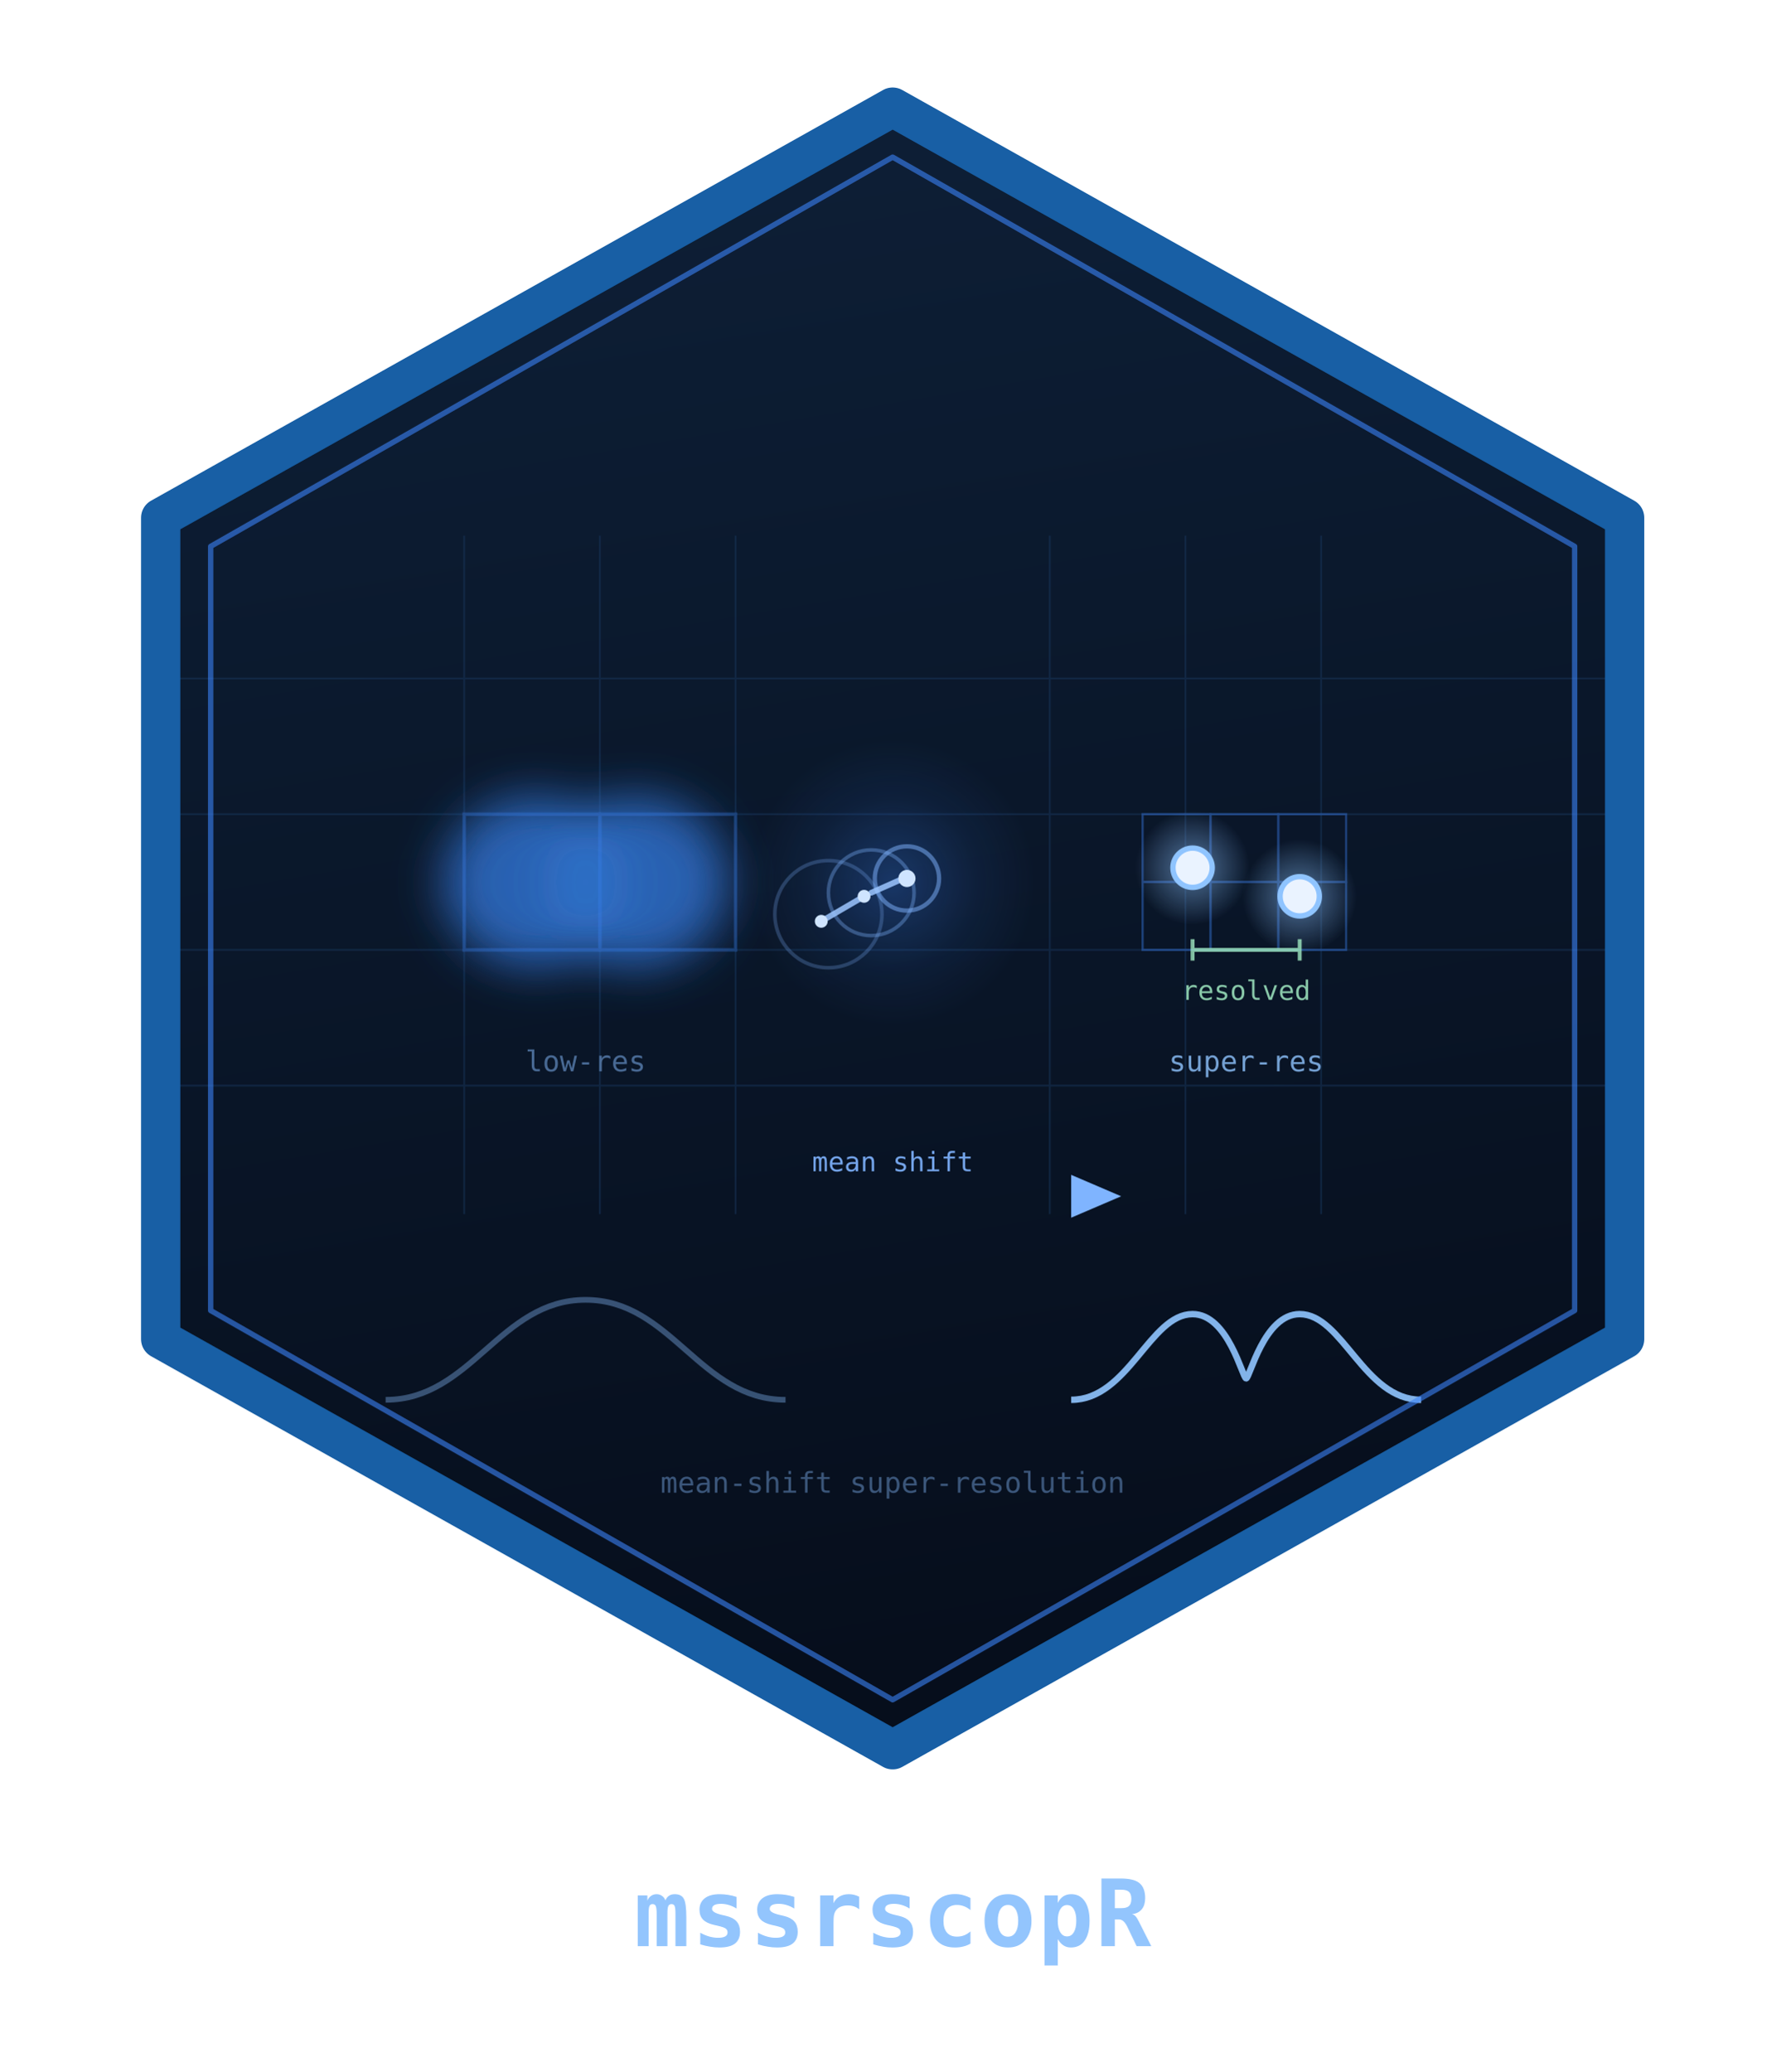
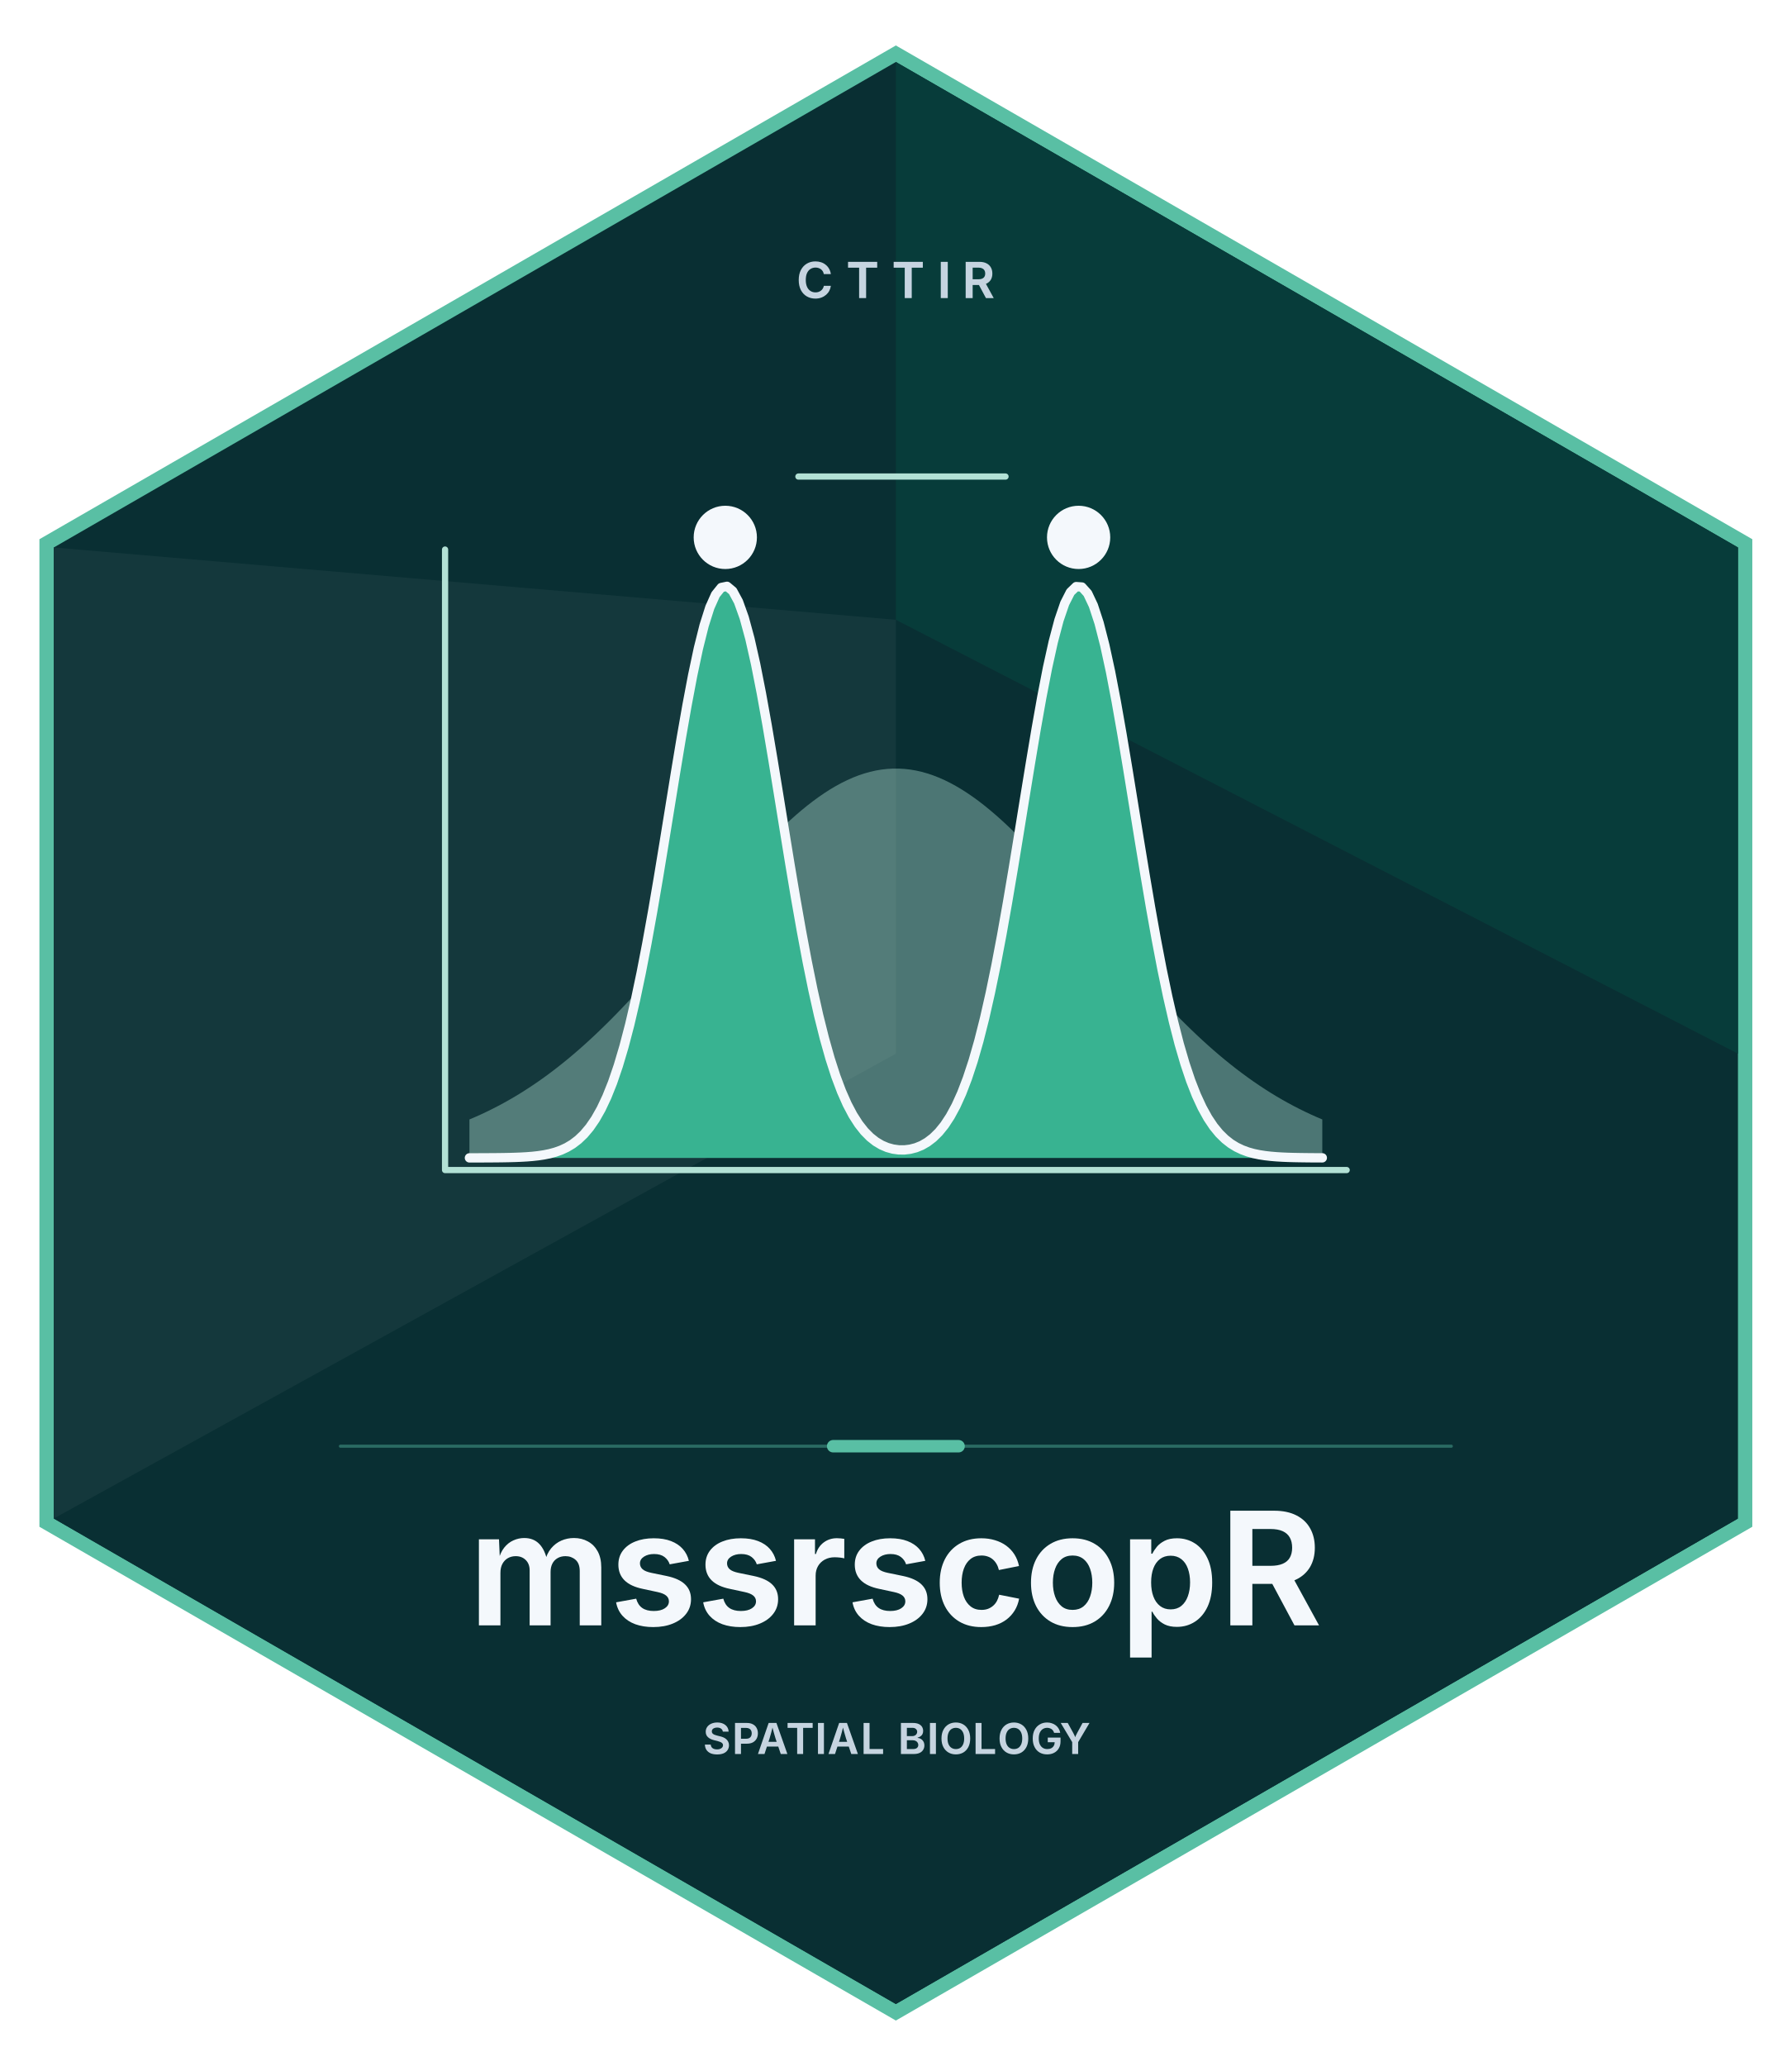
- <svg xmlns="http://www.w3.org/2000/svg" width="500" height="580" viewBox="0 0 500 580">
+ <svg xmlns="http://www.w3.org/2000/svg" xmlns:xlink="http://www.w3.org/1999/xlink" width="432" height="498" viewBox="0 0 432 498">
  <defs>
-     <linearGradient id="bgmss" x1="0" y1="0" x2="0.15" y2="1">
-       <stop offset="0%" stop-color="#0e2038" />
-       <stop offset="100%" stop-color="#060e1c" />
-     </linearGradient>
-     <filter id="blurLR" x="-60%" y="-60%" width="220%" height="220%">
-       <feGaussianBlur stdDeviation="6.5" />
-     </filter>
-     <filter id="blurSoft" x="-60%" y="-60%" width="220%" height="220%">
-       <feGaussianBlur stdDeviation="2.4" />
-     </filter>
-     <radialGradient id="hrGlow" cx="50%" cy="50%" r="50%">
-       <stop offset="0%" stop-color="#8FC4FF" stop-opacity="0.55" />
-       <stop offset="100%" stop-color="#8FC4FF" stop-opacity="0" />
-     </radialGradient>
-     <radialGradient id="kernel" cx="50%" cy="50%" r="50%">
-       <stop offset="0%" stop-color="#3B82F6" stop-opacity="0.30" />
-       <stop offset="60%" stop-color="#3B82F6" stop-opacity="0.08" />
-       <stop offset="100%" stop-color="#3B82F6" stop-opacity="0" />
-     </radialGradient>
-     <linearGradient id="sweep" x1="0" y1="0" x2="1" y2="0">
-       <stop offset="0%" stop-color="#2E6FC9" stop-opacity="0.2" />
-       <stop offset="100%" stop-color="#7FB4FF" stop-opacity="0.95" />
-     </linearGradient>
-     <clipPath id="hexmss">
-       <polygon points="250,30 455,145 455,375 250,490 45,375 45,145" />
-     </clipPath>
+     <g>
+       <g id="glyph-0-0">
+         <path d="M 4.594 0.125 C 3.832 0.125 3.145 -0.051 2.531 -0.406 C 1.926 -0.758 1.445 -1.27 1.094 -1.938 C 0.75 -2.613 0.578 -3.422 0.578 -4.359 C 0.578 -5.305 0.754 -6.113 1.109 -6.781 C 1.461 -7.445 1.941 -7.957 2.547 -8.312 C 3.148 -8.664 3.832 -8.844 4.594 -8.844 C 5.082 -8.844 5.535 -8.773 5.953 -8.641 C 6.379 -8.504 6.754 -8.301 7.078 -8.031 C 7.41 -7.77 7.68 -7.453 7.891 -7.078 C 8.109 -6.703 8.254 -6.27 8.328 -5.781 L 6.625 -5.781 C 6.582 -6.031 6.504 -6.25 6.391 -6.438 C 6.273 -6.633 6.129 -6.801 5.953 -6.938 C 5.773 -7.07 5.57 -7.176 5.344 -7.25 C 5.125 -7.32 4.891 -7.359 4.641 -7.359 C 4.172 -7.359 3.754 -7.238 3.391 -7 C 3.035 -6.77 2.758 -6.43 2.562 -5.984 C 2.375 -5.547 2.281 -5.004 2.281 -4.359 C 2.281 -3.711 2.379 -3.164 2.578 -2.719 C 2.773 -2.281 3.051 -1.945 3.406 -1.719 C 3.758 -1.488 4.164 -1.375 4.625 -1.375 C 4.883 -1.375 5.125 -1.41 5.344 -1.484 C 5.562 -1.555 5.758 -1.66 5.938 -1.797 C 6.113 -1.93 6.258 -2.094 6.375 -2.281 C 6.5 -2.477 6.586 -2.703 6.641 -2.953 L 8.328 -2.953 C 8.273 -2.535 8.148 -2.141 7.953 -1.766 C 7.766 -1.398 7.508 -1.078 7.188 -0.797 C 6.863 -0.516 6.484 -0.289 6.047 -0.125 C 5.617 0.039 5.133 0.125 4.594 0.125 Z M 4.594 0.125 " />
+       </g>
+       <g id="glyph-0-1">
+ </g>
+       <g id="glyph-0-2">
+         <path d="M 0.469 -7.328 L 0.469 -8.734 L 7.5 -8.734 L 7.5 -7.328 L 4.828 -7.328 L 4.828 0 L 3.141 0 L 3.141 -7.328 Z M 0.469 -7.328 " />
+       </g>
+       <g id="glyph-0-3">
+         <path d="M 2.516 -8.734 L 2.516 0 L 0.828 0 L 0.828 -8.734 Z M 2.516 -8.734 " />
+       </g>
+       <g id="glyph-0-4">
+         <path d="M 0.828 0 L 0.828 -8.734 L 4.172 -8.734 C 4.836 -8.734 5.398 -8.613 5.859 -8.375 C 6.316 -8.145 6.664 -7.816 6.906 -7.391 C 7.145 -6.973 7.266 -6.477 7.266 -5.906 C 7.266 -5.344 7.145 -4.852 6.906 -4.438 C 6.664 -4.031 6.312 -3.711 5.844 -3.484 C 5.375 -3.266 4.805 -3.156 4.141 -3.156 L 1.812 -3.156 L 1.812 -4.531 L 3.891 -4.531 C 4.266 -4.531 4.57 -4.582 4.812 -4.688 C 5.062 -4.801 5.242 -4.957 5.359 -5.156 C 5.484 -5.363 5.547 -5.613 5.547 -5.906 C 5.547 -6.219 5.484 -6.477 5.359 -6.688 C 5.242 -6.895 5.062 -7.055 4.812 -7.172 C 4.57 -7.285 4.266 -7.344 3.891 -7.344 L 2.516 -7.344 L 2.516 0 Z M 5.719 0 L 3.594 -3.969 L 5.422 -3.969 L 7.594 0 Z M 5.719 0 " />
+       </g>
+       <g id="glyph-1-0">
+         <path d="M 2.469 0 L 2.469 -20.75 L 7.312 -20.75 L 7.531 -15.672 L 7.156 -15.672 C 7.469 -16.922 7.938 -17.941 8.562 -18.734 C 9.188 -19.523 9.922 -20.109 10.766 -20.484 C 11.609 -20.867 12.484 -21.062 13.391 -21.062 C 14.891 -21.062 16.098 -20.586 17.016 -19.641 C 17.941 -18.703 18.602 -17.281 19 -15.375 L 18.391 -15.375 C 18.68 -16.664 19.176 -17.727 19.875 -18.562 C 20.582 -19.406 21.406 -20.031 22.344 -20.438 C 23.289 -20.852 24.305 -21.062 25.391 -21.062 C 26.629 -21.062 27.75 -20.785 28.75 -20.234 C 29.75 -19.691 30.535 -18.895 31.109 -17.844 C 31.68 -16.789 31.969 -15.504 31.969 -13.984 L 31.969 0 L 26.781 0 L 26.781 -13.078 C 26.781 -14.316 26.441 -15.227 25.766 -15.812 C 25.098 -16.395 24.289 -16.688 23.344 -16.688 C 22.602 -16.688 21.961 -16.523 21.422 -16.203 C 20.879 -15.891 20.461 -15.445 20.172 -14.875 C 19.891 -14.312 19.75 -13.648 19.75 -12.891 L 19.75 0 L 14.703 0 L 14.703 -13.266 C 14.703 -14.305 14.391 -15.133 13.766 -15.75 C 13.141 -16.375 12.332 -16.688 11.344 -16.688 C 10.656 -16.688 10.031 -16.531 9.469 -16.219 C 8.914 -15.906 8.473 -15.445 8.141 -14.844 C 7.816 -14.25 7.656 -13.516 7.656 -12.641 L 7.656 0 Z M 2.469 0 " />
+       </g>
+       <g id="glyph-1-1">
+         <path d="M 10.5 0.406 C 8.883 0.406 7.441 0.176 6.172 -0.281 C 4.91 -0.75 3.879 -1.43 3.078 -2.328 C 2.285 -3.223 1.773 -4.301 1.547 -5.562 L 6.391 -6.438 C 6.66 -5.438 7.145 -4.691 7.844 -4.203 C 8.551 -3.711 9.477 -3.469 10.625 -3.469 C 11.758 -3.469 12.648 -3.688 13.297 -4.125 C 13.953 -4.562 14.281 -5.117 14.281 -5.797 C 14.281 -6.359 14.055 -6.82 13.609 -7.188 C 13.172 -7.551 12.488 -7.832 11.562 -8.031 L 8 -8.797 C 6.02 -9.203 4.539 -9.895 3.562 -10.875 C 2.582 -11.852 2.094 -13.109 2.094 -14.641 C 2.094 -15.941 2.453 -17.066 3.172 -18.016 C 3.891 -18.973 4.891 -19.707 6.172 -20.219 C 7.453 -20.738 8.938 -21 10.625 -21 C 12.238 -21 13.625 -20.773 14.781 -20.328 C 15.945 -19.879 16.891 -19.25 17.609 -18.438 C 18.336 -17.625 18.832 -16.664 19.094 -15.562 L 14.469 -14.719 C 14.25 -15.414 13.832 -16.004 13.219 -16.484 C 12.602 -16.961 11.766 -17.203 10.703 -17.203 C 9.742 -17.203 8.938 -16.992 8.281 -16.578 C 7.625 -16.16 7.297 -15.617 7.297 -14.953 C 7.297 -14.391 7.508 -13.914 7.938 -13.531 C 8.363 -13.156 9.082 -12.863 10.094 -12.656 L 13.734 -11.906 C 15.723 -11.488 17.195 -10.816 18.156 -9.891 C 19.125 -8.973 19.609 -7.781 19.609 -6.312 C 19.609 -4.977 19.219 -3.805 18.438 -2.797 C 17.664 -1.785 16.594 -1 15.219 -0.438 C 13.852 0.125 12.281 0.406 10.5 0.406 Z M 10.5 0.406 " />
+       </g>
+       <g id="glyph-1-2">
+         <path d="M 2.469 0 L 2.469 -20.75 L 7.5 -20.75 L 7.5 -17.203 L 7.719 -17.203 C 8.102 -18.441 8.75 -19.383 9.656 -20.031 C 10.562 -20.688 11.602 -21.016 12.781 -21.016 C 13.07 -21.016 13.379 -21 13.703 -20.969 C 14.023 -20.945 14.312 -20.91 14.562 -20.859 L 14.562 -16.156 C 14.344 -16.227 14.004 -16.289 13.547 -16.344 C 13.086 -16.395 12.648 -16.422 12.234 -16.422 C 11.348 -16.422 10.555 -16.234 9.859 -15.859 C 9.172 -15.492 8.629 -14.973 8.234 -14.297 C 7.848 -13.629 7.656 -12.863 7.656 -12 L 7.656 0 Z M 2.469 0 " />
+       </g>
+       <g id="glyph-1-3">
+         <path d="M 11.594 0.406 C 9.551 0.406 7.781 -0.035 6.281 -0.922 C 4.781 -1.816 3.617 -3.066 2.797 -4.672 C 1.984 -6.285 1.578 -8.156 1.578 -10.281 C 1.578 -12.414 1.984 -14.289 2.797 -15.906 C 3.617 -17.52 4.781 -18.77 6.281 -19.656 C 7.781 -20.551 9.551 -21 11.594 -21 C 12.789 -21 13.895 -20.844 14.906 -20.531 C 15.926 -20.227 16.832 -19.785 17.625 -19.203 C 18.414 -18.617 19.07 -17.914 19.594 -17.094 C 20.113 -16.27 20.477 -15.344 20.688 -14.312 L 15.844 -13.344 C 15.719 -13.883 15.531 -14.367 15.281 -14.797 C 15.039 -15.223 14.742 -15.586 14.391 -15.891 C 14.035 -16.203 13.629 -16.438 13.172 -16.594 C 12.711 -16.758 12.207 -16.844 11.656 -16.844 C 10.594 -16.844 9.707 -16.562 9 -16 C 8.289 -15.438 7.754 -14.66 7.391 -13.672 C 7.035 -12.691 6.859 -11.566 6.859 -10.297 C 6.859 -9.035 7.035 -7.91 7.391 -6.922 C 7.754 -5.941 8.289 -5.164 9 -4.594 C 9.707 -4.02 10.594 -3.734 11.656 -3.734 C 12.219 -3.734 12.727 -3.816 13.188 -3.984 C 13.656 -4.16 14.07 -4.406 14.438 -4.719 C 14.812 -5.039 15.117 -5.426 15.359 -5.875 C 15.598 -6.32 15.781 -6.828 15.906 -7.391 L 20.719 -6.438 C 20.52 -5.375 20.16 -4.422 19.641 -3.578 C 19.117 -2.734 18.461 -2.008 17.672 -1.406 C 16.879 -0.812 15.969 -0.359 14.938 -0.047 C 13.906 0.254 12.789 0.406 11.594 0.406 Z M 11.594 0.406 " />
+       </g>
+       <g id="glyph-1-4">
+         <path d="M 11.609 0.406 C 9.555 0.406 7.781 -0.035 6.281 -0.922 C 4.781 -1.816 3.617 -3.066 2.797 -4.672 C 1.984 -6.285 1.578 -8.156 1.578 -10.281 C 1.578 -12.414 1.984 -14.289 2.797 -15.906 C 3.617 -17.52 4.781 -18.77 6.281 -19.656 C 7.781 -20.551 9.555 -21 11.609 -21 C 13.672 -21 15.445 -20.551 16.938 -19.656 C 18.438 -18.77 19.594 -17.52 20.406 -15.906 C 21.227 -14.289 21.641 -12.414 21.641 -10.281 C 21.641 -8.156 21.227 -6.285 20.406 -4.672 C 19.594 -3.066 18.438 -1.816 16.938 -0.922 C 15.445 -0.035 13.672 0.406 11.609 0.406 Z M 11.609 -3.734 C 12.66 -3.734 13.539 -4.02 14.25 -4.594 C 14.957 -5.176 15.484 -5.961 15.828 -6.953 C 16.18 -7.941 16.359 -9.055 16.359 -10.297 C 16.359 -11.535 16.18 -12.648 15.828 -13.641 C 15.484 -14.629 14.957 -15.41 14.25 -15.984 C 13.539 -16.555 12.66 -16.844 11.609 -16.844 C 10.547 -16.844 9.664 -16.555 8.969 -15.984 C 8.27 -15.41 7.742 -14.629 7.391 -13.641 C 7.035 -12.66 6.859 -11.547 6.859 -10.297 C 6.859 -9.055 7.035 -7.941 7.391 -6.953 C 7.742 -5.961 8.27 -5.176 8.969 -4.594 C 9.664 -4.02 10.547 -3.734 11.609 -3.734 Z M 11.609 -3.734 " />
+       </g>
+       <g id="glyph-1-5">
+         <path d="M 2.469 7.75 L 2.469 -20.75 L 7.578 -20.75 L 7.578 -17.281 L 7.844 -17.281 C 8.094 -17.812 8.453 -18.363 8.922 -18.938 C 9.391 -19.508 10.016 -19.992 10.797 -20.391 C 11.578 -20.797 12.57 -21 13.781 -21 C 15.352 -21 16.773 -20.598 18.047 -19.797 C 19.328 -18.992 20.348 -17.801 21.109 -16.219 C 21.879 -14.633 22.266 -12.672 22.266 -10.328 C 22.266 -8.047 21.895 -6.109 21.156 -4.516 C 20.414 -2.93 19.398 -1.723 18.109 -0.891 C 16.828 -0.055 15.375 0.359 13.75 0.359 C 12.602 0.359 11.633 0.164 10.844 -0.219 C 10.062 -0.613 9.43 -1.094 8.953 -1.656 C 8.473 -2.219 8.102 -2.766 7.844 -3.297 L 7.656 -3.297 L 7.656 7.75 Z M 12.25 -3.859 C 13.27 -3.859 14.125 -4.133 14.812 -4.688 C 15.508 -5.25 16.035 -6.02 16.391 -7 C 16.754 -7.988 16.938 -9.109 16.938 -10.359 C 16.938 -11.609 16.758 -12.719 16.406 -13.688 C 16.062 -14.656 15.535 -15.414 14.828 -15.969 C 14.129 -16.52 13.27 -16.797 12.25 -16.797 C 11.25 -16.797 10.395 -16.531 9.688 -16 C 8.988 -15.469 8.457 -14.723 8.094 -13.766 C 7.727 -12.805 7.547 -11.672 7.547 -10.359 C 7.547 -9.055 7.727 -7.922 8.094 -6.953 C 8.457 -5.984 8.992 -5.223 9.703 -4.672 C 10.41 -4.129 11.258 -3.859 12.25 -3.859 Z M 12.25 -3.859 " />
+       </g>
+       <g id="glyph-1-6">
+         <path d="M 2.641 0 L 2.641 -27.641 L 13.219 -27.641 C 15.312 -27.641 17.086 -27.27 18.547 -26.531 C 20.016 -25.789 21.125 -24.75 21.875 -23.406 C 22.633 -22.07 23.016 -20.508 23.016 -18.719 C 23.016 -16.926 22.629 -15.375 21.859 -14.062 C 21.086 -12.758 19.969 -11.754 18.5 -11.047 C 17.031 -10.348 15.227 -10 13.094 -10 L 5.75 -10 L 5.75 -14.359 L 12.328 -14.359 C 13.523 -14.359 14.508 -14.523 15.281 -14.859 C 16.051 -15.191 16.617 -15.68 16.984 -16.328 C 17.359 -16.984 17.547 -17.781 17.547 -18.719 C 17.547 -19.688 17.359 -20.504 16.984 -21.172 C 16.617 -21.836 16.051 -22.348 15.281 -22.703 C 14.508 -23.055 13.516 -23.234 12.297 -23.234 L 7.953 -23.234 L 7.953 0 Z M 18.109 0 L 11.391 -12.562 L 17.156 -12.562 L 24.031 0 Z M 18.109 0 " />
+       </g>
+       <g id="glyph-2-0">
+         <path d="M 3.406 0.109 C 2.812 0.109 2.297 0.02 1.859 -0.156 C 1.43 -0.344 1.094 -0.613 0.844 -0.969 C 0.602 -1.32 0.473 -1.754 0.453 -2.266 L 1.859 -2.266 C 1.879 -2.004 1.957 -1.785 2.094 -1.609 C 2.227 -1.441 2.406 -1.316 2.625 -1.234 C 2.852 -1.148 3.109 -1.109 3.391 -1.109 C 3.672 -1.109 3.914 -1.148 4.125 -1.234 C 4.344 -1.316 4.516 -1.438 4.641 -1.594 C 4.766 -1.75 4.828 -1.926 4.828 -2.125 C 4.828 -2.312 4.77 -2.461 4.656 -2.578 C 4.551 -2.703 4.398 -2.805 4.203 -2.891 C 4.004 -2.973 3.77 -3.051 3.5 -3.125 L 2.672 -3.328 C 2.035 -3.484 1.539 -3.727 1.188 -4.062 C 0.832 -4.395 0.656 -4.828 0.656 -5.359 C 0.656 -5.805 0.773 -6.195 1.016 -6.531 C 1.254 -6.863 1.582 -7.125 2 -7.312 C 2.426 -7.5 2.906 -7.594 3.438 -7.594 C 3.977 -7.594 4.453 -7.5 4.859 -7.312 C 5.266 -7.125 5.582 -6.863 5.812 -6.531 C 6.039 -6.195 6.16 -5.816 6.172 -5.391 L 4.781 -5.391 C 4.738 -5.703 4.598 -5.941 4.359 -6.109 C 4.117 -6.285 3.801 -6.375 3.406 -6.375 C 3.145 -6.375 2.914 -6.332 2.719 -6.25 C 2.52 -6.176 2.367 -6.066 2.266 -5.922 C 2.172 -5.785 2.125 -5.629 2.125 -5.453 C 2.125 -5.254 2.18 -5.086 2.297 -4.953 C 2.422 -4.828 2.578 -4.723 2.766 -4.641 C 2.953 -4.566 3.148 -4.504 3.359 -4.453 L 4.047 -4.281 C 4.336 -4.219 4.617 -4.129 4.891 -4.016 C 5.16 -3.898 5.395 -3.754 5.594 -3.578 C 5.801 -3.398 5.961 -3.191 6.078 -2.953 C 6.203 -2.711 6.266 -2.43 6.266 -2.109 C 6.266 -1.672 6.148 -1.281 5.922 -0.938 C 5.703 -0.602 5.379 -0.344 4.953 -0.156 C 4.523 0.02 4.008 0.109 3.406 0.109 Z M 3.406 0.109 " />
+       </g>
+       <g id="glyph-2-1">
+         <path d="M 0.719 0 L 0.719 -7.484 L 3.578 -7.484 C 4.148 -7.484 4.633 -7.375 5.031 -7.156 C 5.426 -6.945 5.723 -6.656 5.922 -6.281 C 6.129 -5.906 6.234 -5.473 6.234 -4.984 C 6.234 -4.504 6.129 -4.07 5.922 -3.688 C 5.711 -3.312 5.41 -3.016 5.016 -2.797 C 4.617 -2.586 4.129 -2.484 3.547 -2.484 L 1.688 -2.484 L 1.688 -3.672 L 3.344 -3.672 C 3.664 -3.672 3.93 -3.723 4.141 -3.828 C 4.348 -3.941 4.5 -4.098 4.594 -4.297 C 4.695 -4.492 4.75 -4.723 4.75 -4.984 C 4.75 -5.242 4.695 -5.473 4.594 -5.672 C 4.5 -5.867 4.348 -6.02 4.141 -6.125 C 3.93 -6.238 3.66 -6.297 3.328 -6.297 L 2.156 -6.297 L 2.156 0 Z M 0.719 0 " />
+       </g>
+       <g id="glyph-2-2">
+         <path d="M 0.25 0 L 2.828 -7.484 L 4.703 -7.484 L 7.344 0 L 5.75 0 L 4.484 -3.75 C 4.348 -4.188 4.207 -4.672 4.062 -5.203 C 3.914 -5.734 3.758 -6.32 3.594 -6.969 L 3.906 -6.969 C 3.738 -6.32 3.586 -5.727 3.453 -5.188 C 3.316 -4.656 3.18 -4.176 3.047 -3.75 L 1.828 0 Z M 1.812 -1.797 L 1.812 -2.938 L 5.781 -2.938 L 5.781 -1.797 Z M 1.812 -1.797 " />
+       </g>
+       <g id="glyph-2-3">
+         <path d="M 0.391 -6.297 L 0.391 -7.484 L 6.438 -7.484 L 6.438 -6.297 L 4.141 -6.297 L 4.141 0 L 2.703 0 L 2.703 -6.297 Z M 0.391 -6.297 " />
+       </g>
+       <g id="glyph-2-4">
+         <path d="M 2.156 -7.484 L 2.156 0 L 0.719 0 L 0.719 -7.484 Z M 2.156 -7.484 " />
+       </g>
+       <g id="glyph-2-5">
+         <path d="M 0.719 0 L 0.719 -7.484 L 2.156 -7.484 L 2.156 -1.203 L 5.422 -1.203 L 5.422 0 Z M 0.719 0 " />
+       </g>
+       <g id="glyph-2-6">
+ </g>
+       <g id="glyph-2-7">
+         <path d="M 0.719 0 L 0.719 -7.484 L 3.641 -7.484 C 4.18 -7.484 4.633 -7.398 5 -7.234 C 5.363 -7.066 5.633 -6.836 5.812 -6.547 C 5.988 -6.254 6.078 -5.926 6.078 -5.562 C 6.078 -5.258 6.02 -5 5.906 -4.781 C 5.789 -4.562 5.629 -4.383 5.422 -4.25 C 5.223 -4.113 5 -4.016 4.75 -3.953 L 4.75 -3.875 C 5.02 -3.863 5.281 -3.785 5.531 -3.641 C 5.781 -3.492 5.984 -3.285 6.141 -3.016 C 6.297 -2.742 6.375 -2.422 6.375 -2.047 C 6.375 -1.66 6.273 -1.312 6.078 -1 C 5.891 -0.688 5.609 -0.441 5.234 -0.266 C 4.859 -0.086 4.383 0 3.812 0 Z M 2.156 -1.188 L 3.547 -1.188 C 4.023 -1.188 4.367 -1.273 4.578 -1.453 C 4.797 -1.641 4.906 -1.879 4.906 -2.172 C 4.906 -2.391 4.848 -2.582 4.734 -2.75 C 4.629 -2.926 4.477 -3.062 4.281 -3.156 C 4.094 -3.258 3.863 -3.312 3.594 -3.312 L 2.156 -3.312 Z M 2.156 -4.312 L 3.438 -4.312 C 3.664 -4.312 3.867 -4.352 4.047 -4.438 C 4.223 -4.52 4.363 -4.641 4.469 -4.797 C 4.582 -4.953 4.641 -5.133 4.641 -5.344 C 4.641 -5.625 4.535 -5.852 4.328 -6.031 C 4.129 -6.219 3.844 -6.312 3.469 -6.312 L 2.156 -6.312 Z M 2.156 -4.312 " />
+       </g>
+       <g id="glyph-2-8">
+         <path d="M 3.969 0.094 C 3.301 0.094 2.707 -0.055 2.188 -0.359 C 1.664 -0.66 1.254 -1.098 0.953 -1.672 C 0.648 -2.242 0.5 -2.93 0.5 -3.734 C 0.5 -4.547 0.648 -5.238 0.953 -5.812 C 1.254 -6.395 1.664 -6.836 2.188 -7.141 C 2.707 -7.441 3.301 -7.594 3.969 -7.594 C 4.625 -7.594 5.211 -7.441 5.734 -7.141 C 6.254 -6.836 6.664 -6.395 6.969 -5.812 C 7.27 -5.238 7.422 -4.547 7.422 -3.734 C 7.422 -2.93 7.27 -2.238 6.969 -1.656 C 6.664 -1.082 6.254 -0.645 5.734 -0.344 C 5.211 -0.051 4.625 0.094 3.969 0.094 Z M 3.969 -1.188 C 4.363 -1.188 4.711 -1.281 5.016 -1.469 C 5.316 -1.664 5.551 -1.957 5.719 -2.344 C 5.883 -2.727 5.969 -3.191 5.969 -3.734 C 5.969 -4.297 5.883 -4.766 5.719 -5.141 C 5.551 -5.523 5.316 -5.816 5.016 -6.016 C 4.711 -6.211 4.363 -6.312 3.969 -6.312 C 3.57 -6.312 3.219 -6.211 2.906 -6.016 C 2.602 -5.816 2.367 -5.523 2.203 -5.141 C 2.035 -4.754 1.953 -4.285 1.953 -3.734 C 1.953 -3.191 2.035 -2.727 2.203 -2.344 C 2.367 -1.969 2.602 -1.68 2.906 -1.484 C 3.219 -1.285 3.57 -1.188 3.969 -1.188 Z M 3.969 -1.188 " />
+       </g>
+       <g id="glyph-2-9">
+         <path d="M 3.984 0.094 C 3.297 0.094 2.688 -0.055 2.156 -0.359 C 1.633 -0.672 1.227 -1.113 0.938 -1.688 C 0.645 -2.258 0.5 -2.941 0.5 -3.734 C 0.5 -4.547 0.648 -5.238 0.953 -5.812 C 1.254 -6.383 1.664 -6.82 2.188 -7.125 C 2.707 -7.438 3.297 -7.594 3.953 -7.594 C 4.367 -7.594 4.754 -7.531 5.109 -7.406 C 5.473 -7.289 5.797 -7.117 6.078 -6.891 C 6.359 -6.672 6.586 -6.406 6.766 -6.094 C 6.953 -5.789 7.07 -5.457 7.125 -5.094 L 5.656 -5.094 C 5.602 -5.281 5.523 -5.445 5.422 -5.594 C 5.328 -5.75 5.207 -5.879 5.062 -5.984 C 4.914 -6.086 4.75 -6.164 4.562 -6.219 C 4.383 -6.281 4.191 -6.312 3.984 -6.312 C 3.586 -6.312 3.234 -6.211 2.922 -6.016 C 2.617 -5.816 2.379 -5.523 2.203 -5.141 C 2.035 -4.754 1.953 -4.289 1.953 -3.75 C 1.953 -3.195 2.035 -2.727 2.203 -2.344 C 2.379 -1.969 2.617 -1.68 2.922 -1.484 C 3.234 -1.285 3.594 -1.188 4 -1.188 C 4.375 -1.188 4.691 -1.254 4.953 -1.391 C 5.223 -1.523 5.43 -1.723 5.578 -1.984 C 5.723 -2.242 5.797 -2.547 5.797 -2.891 L 6.125 -2.844 L 4.125 -2.844 L 4.125 -3.953 L 7.203 -3.953 L 7.203 -3.031 C 7.203 -2.383 7.062 -1.828 6.781 -1.359 C 6.508 -0.891 6.129 -0.531 5.641 -0.281 C 5.16 -0.031 4.609 0.094 3.984 0.094 Z M 3.984 0.094 " />
+       </g>
+       <g id="glyph-2-10">
+         <path d="M 3.016 0 L 3.016 -2.859 L 0.25 -7.484 L 1.938 -7.484 L 3.234 -5.141 C 3.367 -4.898 3.488 -4.66 3.594 -4.422 C 3.695 -4.191 3.805 -3.914 3.922 -3.594 L 3.578 -3.594 C 3.68 -3.926 3.785 -4.207 3.891 -4.438 C 3.992 -4.676 4.113 -4.91 4.25 -5.141 L 5.516 -7.484 L 7.188 -7.484 L 4.453 -2.859 L 4.453 0 Z M 3.016 0 " />
+       </g>
+     </g>
  </defs>
-   <polygon points="250,30 455,145 455,375 250,490 45,375 45,145" fill="url(#bgmss)" />
-   <g clip-path="url(#hexmss)">
-     <g stroke="#17365c" stroke-width="0.5" opacity="0.5">
-       <line x1="45" y1="190" x2="455" y2="190" />
-       <line x1="45" y1="228" x2="455" y2="228" />
-       <line x1="45" y1="266" x2="455" y2="266" />
-       <line x1="45" y1="304" x2="455" y2="304" />
-       <line x1="130" y1="150" x2="130" y2="340" />
-       <line x1="168" y1="150" x2="168" y2="340" />
-       <line x1="206" y1="150" x2="206" y2="340" />
-       <line x1="294" y1="150" x2="294" y2="340" />
-       <line x1="332" y1="150" x2="332" y2="340" />
-       <line x1="370" y1="150" x2="370" y2="340" />
-     </g>
-     <g filter="url(#blurLR)">
-       <ellipse cx="150" cy="247" rx="26" ry="24" fill="#2E6FC9" opacity="0.85" />
-       <ellipse cx="178" cy="247" rx="26" ry="24" fill="#2E6FC9" opacity="0.85" />
-     </g>
-     <g fill="none" stroke="#3B82F6" stroke-width="1" opacity="0.28">
-       <rect x="130" y="228" width="38" height="38" />
-       <rect x="168" y="228" width="38" height="38" />
-     </g>
-     <text font-family="monospace" font-size="8" fill="#5E86B8" opacity="0.75" text-anchor="middle" x="164" y="300">low-res</text>
-     <circle cx="250" cy="247" r="40" fill="url(#kernel)" />
-     <g fill="none" stroke="#7FB4FF" stroke-linecap="round">
-       <circle cx="232" cy="256" r="15" stroke-width="1" opacity="0.25" />
-       <circle cx="244" cy="250" r="12" stroke-width="1" opacity="0.35" />
-       <circle cx="254" cy="246" r="9" stroke-width="1.2" opacity="0.5" />
-     </g>
-     <g stroke="#9CC6FF" stroke-width="1.6" opacity="0.85" stroke-linecap="round" fill="none">
-       <path d="M 230,258 L 242,251" />
-       <path d="M 244,250 L 253,246" />
-     </g>
-     <g fill="#CFE4FF">
-       <circle cx="230" cy="258" r="1.8" />
-       <circle cx="242" cy="251" r="1.8" />
-       <circle cx="254" cy="246" r="2.4" />
-     </g>
-     <path d="M 196,335 L 300,335" stroke="url(#sweep)" stroke-width="3.4" fill="none" stroke-linecap="round" />
-     <polygon points="300,329 314,335 300,341" fill="#7FB4FF" />
-     <text font-family="monospace" font-size="7.5" fill="#7FB4FF" opacity="0.9" text-anchor="middle" x="250" y="328">mean shift</text>
-     <g fill="none" stroke="#3B82F6" stroke-width="0.6" opacity="0.4">
-       <rect x="320" y="228" width="19" height="19" />
-       <rect x="339" y="228" width="19" height="19" />
-       <rect x="358" y="228" width="19" height="19" />
-       <rect x="320" y="247" width="19" height="19" />
-       <rect x="339" y="247" width="19" height="19" />
-       <rect x="358" y="247" width="19" height="19" />
-     </g>
-     <circle cx="334" cy="243" r="16" fill="url(#hrGlow)" />
-     <circle cx="364" cy="251" r="16" fill="url(#hrGlow)" />
-     <circle cx="334" cy="243" r="5.5" fill="#EAF3FF" stroke="#8FC4FF" stroke-width="1.5" />
-     <circle cx="364" cy="251" r="5.5" fill="#EAF3FF" stroke="#8FC4FF" stroke-width="1.5" />
-     <g stroke="#9FE8C0" stroke-width="1.1" opacity="0.8">
-       <line x1="334" y1="266" x2="364" y2="266" />
-       <line x1="334" y1="263" x2="334" y2="269" />
-       <line x1="364" y1="263" x2="364" y2="269" />
-     </g>
-     <text font-family="monospace" font-size="7.5" fill="#9FE8C0" opacity="0.85" text-anchor="middle" x="349" y="280">resolved</text>
-     <text font-family="monospace" font-size="8" fill="#8FC4FF" opacity="0.8" text-anchor="middle" x="349" y="300">super-res</text>
-     <path d="M 108,392 C 132,392 140,364 164,364 C 188,364 196,392 220,392" fill="none" stroke="#5E86B8" stroke-width="1.6" opacity="0.55" />
-     <path d="M 300,392 C 316,392 322,368 334,368 C 344,368 348,386 349,386              C 350,386 354,368 364,368 C 376,368 382,392 398,392" fill="none" stroke="#8FC4FF" stroke-width="1.8" opacity="0.9" />
-     <text font-family="monospace" font-size="8" fill="#5E86B8" opacity="0.6" text-anchor="middle" x="250" y="418">mean-shift super-resolution</text>
+   <path fill-rule="nonzero" fill="rgb(100%, 100%, 100%)" fill-opacity="1" d="M 216 4.98 L 427.68 126.988 L 427.68 371.012 L 216 493.02 L 4.32 371.012 L 4.32 126.988 Z M 216 4.98 " />
+   <path fill-rule="nonzero" fill="rgb(34.902%, 74.902%, 64.314%)" fill-opacity="1" d="M 216 10.957 L 422.496 129.977 L 422.496 368.023 L 216 487.043 L 9.504 368.023 L 9.504 129.977 Z M 216 10.957 " />
+   <path fill-rule="nonzero" fill="rgb(3.529%, 18.431%, 20%)" fill-opacity="1" d="M 216 14.941 L 419.039 131.969 L 419.039 366.031 L 216 483.059 L 12.961 366.031 L 12.961 131.969 Z M 216 14.941 " />
+   <path fill-rule="nonzero" fill="rgb(2.745%, 23.529%, 22.745%)" fill-opacity="1" d="M 216 14.941 L 419.039 131.969 L 419.039 253.98 L 216 149.398 Z M 216 14.941 " />
+   <path fill-rule="nonzero" fill="rgb(7.843%, 21.961%, 23.529%)" fill-opacity="1" d="M 12.961 366.031 L 216 253.98 L 216 149.398 L 12.961 131.969 Z M 12.961 366.031 " />
+   <path fill-rule="nonzero" fill="rgb(3.529%, 18.431%, 20%)" fill-opacity="1" d="M 12.961 366.031 L 216 308.762 L 419.039 366.031 L 216 483.059 Z M 12.961 366.031 " />
+   <g fill="rgb(77.647%, 83.137%, 87.843%)" fill-opacity="1">
+     <use xlink:href="#glyph-0-0" x="192" y="71.852" />
+     <use xlink:href="#glyph-0-1" x="201" y="71.852" />
+     <use xlink:href="#glyph-0-2" x="204" y="71.852" />
+     <use xlink:href="#glyph-0-1" x="212" y="71.852" />
+     <use xlink:href="#glyph-0-2" x="215" y="71.852" />
+     <use xlink:href="#glyph-0-1" x="223" y="71.852" />
+     <use xlink:href="#glyph-0-3" x="226" y="71.852" />
+     <use xlink:href="#glyph-0-1" x="229" y="71.852" />
+     <use xlink:href="#glyph-0-4" x="232" y="71.852" />
  </g>
-   <polygon id="outer-border" points="250,30 455,145 455,375 250,490 45,375 45,145" fill="none" stroke="#185FA5" stroke-width="11" stroke-linejoin="round" />
-   <polygon id="inner-border" points="250,44 441,153 441,367 250,476 59,367 59,153" fill="none" stroke="#3B82F6" stroke-width="1.5" stroke-linejoin="round" opacity="0.6" />
-   <text id="wordmark" font-family="DejaVu Sans Mono, monospace" font-weight="700" font-size="26" fill="#93C5FD" text-anchor="middle" x="250" y="545" letter-spacing="0.5">mssrscopR</text>
+   <path fill="none" stroke-width="0.75" stroke-linecap="round" stroke-linejoin="round" stroke="rgb(34.902%, 74.902%, 64.314%)" stroke-opacity="0.42" stroke-miterlimit="10" d="M 82.078 348.602 L 349.922 348.602 " />
+   <path fill="none" stroke-width="3" stroke-linecap="round" stroke-linejoin="round" stroke="rgb(34.902%, 74.902%, 64.314%)" stroke-opacity="1" stroke-miterlimit="10" d="M 200.879 348.602 L 231.121 348.602 " />
+   <g fill="rgb(95.686%, 97.255%, 98.824%)" fill-opacity="1">
+     <use xlink:href="#glyph-1-0" x="113" y="391.793" />
+     <use xlink:href="#glyph-1-1" x="147" y="391.793" />
+     <use xlink:href="#glyph-1-1" x="168" y="391.793" />
+     <use xlink:href="#glyph-1-2" x="189" y="391.793" />
+     <use xlink:href="#glyph-1-1" x="204" y="391.793" />
+     <use xlink:href="#glyph-1-3" x="225" y="391.793" />
+     <use xlink:href="#glyph-1-4" x="247" y="391.793" />
+     <use xlink:href="#glyph-1-5" x="270" y="391.793" />
+     <use xlink:href="#glyph-1-6" x="294" y="391.793" />
+   </g>
+   <g fill="rgb(77.647%, 83.137%, 87.843%)" fill-opacity="1">
+     <use xlink:href="#glyph-2-0" x="169.5" y="422.794" />
+     <use xlink:href="#glyph-2-1" x="176.5" y="422.794" />
+     <use xlink:href="#glyph-2-2" x="182.5" y="422.794" />
+     <use xlink:href="#glyph-2-3" x="189.5" y="422.794" />
+     <use xlink:href="#glyph-2-4" x="196.5" y="422.794" />
+     <use xlink:href="#glyph-2-2" x="199.5" y="422.794" />
+     <use xlink:href="#glyph-2-5" x="207.5" y="422.794" />
+     <use xlink:href="#glyph-2-6" x="213.5" y="422.794" />
+     <use xlink:href="#glyph-2-7" x="216.5" y="422.794" />
+     <use xlink:href="#glyph-2-4" x="223.5" y="422.794" />
+     <use xlink:href="#glyph-2-8" x="226.5" y="422.794" />
+     <use xlink:href="#glyph-2-5" x="234.5" y="422.794" />
+     <use xlink:href="#glyph-2-8" x="240.5" y="422.794" />
+     <use xlink:href="#glyph-2-9" x="248.5" y="422.794" />
+     <use xlink:href="#glyph-2-10" x="255.5" y="422.794" />
+   </g>
+   <path fill="none" stroke-width="1.5" stroke-linecap="round" stroke-linejoin="round" stroke="rgb(69.804%, 88.235%, 83.529%)" stroke-opacity="1" stroke-miterlimit="10" d="M 107.309 132.469 L 107.309 282.035 L 324.691 282.035 " />
+   <path fill-rule="nonzero" fill="rgb(69.804%, 88.235%, 83.529%)" fill-opacity="0.4" d="M 113.184 269.84 L 114.562 269.25 L 115.945 268.633 L 117.324 267.984 L 118.703 267.305 L 120.086 266.594 L 121.465 265.852 L 122.844 265.078 L 124.227 264.273 L 125.605 263.434 L 126.984 262.559 L 128.363 261.652 L 129.746 260.711 L 131.125 259.734 L 132.504 258.723 L 133.887 257.676 L 135.266 256.594 L 136.645 255.48 L 138.027 254.328 L 139.406 253.145 L 140.785 251.926 L 142.164 250.672 L 143.547 249.387 L 144.926 248.066 L 146.305 246.719 L 147.688 245.34 L 149.066 243.93 L 150.445 242.492 L 151.828 241.027 L 153.207 239.539 L 154.586 238.023 L 155.965 236.488 L 157.348 234.934 L 158.727 233.355 L 160.105 231.766 L 161.488 230.156 L 162.867 228.539 L 164.246 226.91 L 165.629 225.273 L 167.008 223.633 L 169.766 220.344 L 171.148 218.703 L 172.527 217.07 L 173.906 215.441 L 175.289 213.828 L 176.668 212.23 L 178.047 210.648 L 179.43 209.09 L 180.809 207.555 L 182.188 206.047 L 183.566 204.57 L 184.949 203.125 L 186.328 201.715 L 187.707 200.348 L 189.09 199.023 L 190.469 197.742 L 191.848 196.512 L 193.23 195.332 L 194.609 194.207 L 195.988 193.137 L 197.367 192.129 L 198.75 191.18 L 200.129 190.293 L 201.508 189.477 L 202.891 188.723 L 204.27 188.043 L 205.648 187.434 L 207.031 186.895 L 208.41 186.434 L 209.789 186.047 L 211.168 185.734 L 212.551 185.5 L 213.93 185.344 L 215.309 185.266 L 216.691 185.266 L 218.07 185.344 L 219.449 185.5 L 220.832 185.734 L 222.211 186.047 L 223.59 186.434 L 224.969 186.895 L 226.352 187.434 L 227.73 188.043 L 229.109 188.723 L 230.492 189.477 L 231.871 190.293 L 233.25 191.18 L 234.633 192.129 L 236.012 193.137 L 237.391 194.207 L 238.77 195.332 L 240.152 196.512 L 241.531 197.742 L 242.91 199.023 L 244.293 200.348 L 245.672 201.715 L 247.051 203.125 L 248.434 204.57 L 249.812 206.047 L 251.191 207.555 L 252.57 209.09 L 253.953 210.648 L 255.332 212.23 L 256.711 213.828 L 258.094 215.441 L 259.473 217.07 L 260.852 218.703 L 262.234 220.344 L 264.992 223.633 L 266.371 225.273 L 267.754 226.91 L 269.133 228.539 L 270.512 230.156 L 271.895 231.766 L 273.273 233.355 L 274.652 234.934 L 276.035 236.488 L 277.414 238.023 L 278.793 239.539 L 280.172 241.027 L 281.555 242.492 L 282.934 243.93 L 284.312 245.34 L 285.695 246.719 L 287.074 248.066 L 288.453 249.387 L 289.836 250.672 L 291.215 251.926 L 292.594 253.145 L 293.973 254.328 L 295.355 255.48 L 296.734 256.594 L 298.113 257.676 L 299.496 258.723 L 300.875 259.734 L 302.254 260.711 L 303.637 261.652 L 305.016 262.559 L 306.395 263.434 L 307.773 264.273 L 309.156 265.078 L 310.535 265.852 L 311.914 266.594 L 313.297 267.305 L 314.676 267.984 L 316.055 268.633 L 317.438 269.25 L 318.816 269.84 L 318.816 279.102 L 113.184 279.102 Z M 113.184 269.84 " />
+   <path fill-rule="nonzero" fill="rgb(21.961%, 70.196%, 56.863%)" fill-opacity="1" d="M 113.184 279.098 L 114.562 279.098 L 115.945 279.094 L 118.703 279.078 L 120.086 279.066 L 121.465 279.047 L 122.844 279.02 L 124.227 278.98 L 125.605 278.926 L 126.984 278.848 L 128.363 278.738 L 129.746 278.586 L 131.125 278.379 L 132.504 278.102 L 133.887 277.727 L 135.266 277.238 L 136.645 276.598 L 138.027 275.777 L 139.406 274.727 L 140.785 273.41 L 142.164 271.773 L 143.547 269.762 L 144.926 267.324 L 146.305 264.406 L 147.688 260.953 L 149.066 256.918 L 150.445 252.273 L 151.828 246.992 L 153.207 241.07 L 154.586 234.523 L 155.965 227.395 L 157.348 219.75 L 158.727 211.68 L 160.105 203.312 L 161.488 194.789 L 162.867 186.281 L 164.246 177.977 L 165.629 170.078 L 167.008 162.781 L 168.387 156.289 L 169.766 150.777 L 171.148 146.414 L 172.527 143.332 L 173.906 141.617 L 175.289 141.328 L 176.668 142.477 L 178.047 145.023 L 179.43 148.887 L 180.809 153.957 L 182.188 160.078 L 183.566 167.074 L 184.949 174.758 L 186.328 182.926 L 187.707 191.371 L 189.09 199.91 L 190.469 208.359 L 191.848 216.566 L 193.23 224.395 L 194.609 231.738 L 195.988 238.523 L 197.367 244.695 L 198.75 250.234 L 200.129 255.129 L 201.508 259.398 L 202.891 263.074 L 204.27 266.191 L 205.648 268.801 L 207.031 270.957 L 208.41 272.707 L 209.789 274.102 L 211.168 275.191 L 212.551 276.012 L 213.93 276.602 L 215.309 276.98 L 216.691 277.172 L 218.07 277.184 L 219.449 277.016 L 220.832 276.66 L 222.211 276.102 L 223.59 275.309 L 224.969 274.258 L 226.352 272.902 L 227.73 271.203 L 229.109 269.102 L 230.492 266.555 L 231.871 263.504 L 233.25 259.902 L 234.633 255.711 L 236.012 250.898 L 237.391 245.445 L 238.77 239.352 L 240.152 232.645 L 241.531 225.367 L 242.91 217.594 L 244.293 209.434 L 245.672 201.004 L 247.051 192.469 L 248.434 184 L 249.812 175.785 L 251.191 168.031 L 252.57 160.934 L 253.953 154.688 L 255.332 149.477 L 256.711 145.445 L 258.094 142.727 L 259.473 141.398 L 260.852 141.5 L 262.234 143.031 L 263.613 145.945 L 264.992 150.148 L 266.371 155.52 L 267.754 161.898 L 269.133 169.102 L 270.512 176.938 L 271.895 185.199 L 273.273 193.688 L 274.652 202.219 L 276.035 210.617 L 277.414 218.734 L 278.793 226.438 L 280.172 233.641 L 281.555 240.262 L 282.934 246.266 L 284.312 251.629 L 285.695 256.355 L 287.074 260.465 L 288.453 263.992 L 289.836 266.977 L 291.215 269.473 L 292.594 271.535 L 293.973 273.219 L 295.355 274.574 L 296.734 275.656 L 298.113 276.504 L 299.496 277.164 L 300.875 277.672 L 302.254 278.059 L 303.637 278.348 L 305.016 278.562 L 306.395 278.719 L 307.773 278.836 L 309.156 278.918 L 310.535 278.977 L 311.914 279.016 L 313.297 279.043 L 314.676 279.062 L 316.055 279.078 L 317.438 279.086 L 318.816 279.09 L 318.816 279.102 L 113.184 279.102 Z M 113.184 279.098 " />
+   <path fill="none" stroke-width="2.25" stroke-linecap="round" stroke-linejoin="round" stroke="rgb(95.686%, 97.255%, 98.824%)" stroke-opacity="1" stroke-miterlimit="10" d="M 113.184 279.098 L 114.562 279.098 L 115.945 279.094 L 118.703 279.078 L 120.086 279.066 L 121.465 279.047 L 122.844 279.02 L 124.227 278.98 L 125.605 278.926 L 126.984 278.848 L 128.363 278.738 L 129.746 278.586 L 131.125 278.379 L 132.504 278.102 L 133.887 277.727 L 135.266 277.238 L 136.645 276.598 L 138.027 275.777 L 139.406 274.727 L 140.785 273.41 L 142.164 271.773 L 143.547 269.762 L 144.926 267.324 L 146.305 264.406 L 147.688 260.953 L 149.066 256.918 L 150.445 252.273 L 151.828 246.992 L 153.207 241.07 L 154.586 234.523 L 155.965 227.395 L 157.348 219.75 L 158.727 211.68 L 160.105 203.312 L 161.488 194.789 L 162.867 186.281 L 164.246 177.977 L 165.629 170.078 L 167.008 162.781 L 168.387 156.289 L 169.766 150.777 L 171.148 146.414 L 172.527 143.332 L 173.906 141.617 L 175.289 141.328 L 176.668 142.477 L 178.047 145.023 L 179.43 148.887 L 180.809 153.957 L 182.188 160.078 L 183.566 167.074 L 184.949 174.758 L 186.328 182.926 L 187.707 191.371 L 189.09 199.91 L 190.469 208.359 L 191.848 216.566 L 193.23 224.395 L 194.609 231.738 L 195.988 238.523 L 197.367 244.695 L 198.75 250.234 L 200.129 255.129 L 201.508 259.398 L 202.891 263.074 L 204.27 266.191 L 205.648 268.801 L 207.031 270.957 L 208.41 272.707 L 209.789 274.102 L 211.168 275.191 L 212.551 276.012 L 213.93 276.602 L 215.309 276.98 L 216.691 277.172 L 218.07 277.184 L 219.449 277.016 L 220.832 276.66 L 222.211 276.102 L 223.59 275.309 L 224.969 274.258 L 226.352 272.902 L 227.73 271.203 L 229.109 269.102 L 230.492 266.555 L 231.871 263.504 L 233.25 259.902 L 234.633 255.711 L 236.012 250.898 L 237.391 245.445 L 238.77 239.352 L 240.152 232.645 L 241.531 225.367 L 242.91 217.594 L 244.293 209.434 L 245.672 201.004 L 247.051 192.469 L 248.434 184 L 249.812 175.785 L 251.191 168.031 L 252.57 160.934 L 253.953 154.688 L 255.332 149.477 L 256.711 145.445 L 258.094 142.727 L 259.473 141.398 L 260.852 141.5 L 262.234 143.031 L 263.613 145.945 L 264.992 150.148 L 266.371 155.52 L 267.754 161.898 L 269.133 169.102 L 270.512 176.938 L 271.895 185.199 L 273.273 193.688 L 274.652 202.219 L 276.035 210.617 L 277.414 218.734 L 278.793 226.438 L 280.172 233.641 L 281.555 240.262 L 282.934 246.266 L 284.312 251.629 L 285.695 256.355 L 287.074 260.465 L 288.453 263.992 L 289.836 266.977 L 291.215 269.473 L 292.594 271.535 L 293.973 273.219 L 295.355 274.574 L 296.734 275.656 L 298.113 276.504 L 299.496 277.164 L 300.875 277.672 L 302.254 278.059 L 303.637 278.348 L 305.016 278.562 L 306.395 278.719 L 307.773 278.836 L 309.156 278.918 L 310.535 278.977 L 311.914 279.016 L 313.297 279.043 L 314.676 279.062 L 316.055 279.078 L 317.438 279.086 L 318.816 279.09 " />
+   <path fill-rule="nonzero" fill="rgb(95.686%, 97.255%, 98.824%)" fill-opacity="1" d="M 182.5 129.535 C 182.5 133.746 179.086 137.16 174.875 137.16 C 170.664 137.16 167.25 133.746 167.25 129.535 C 167.25 125.324 170.664 121.91 174.875 121.91 C 179.086 121.91 182.5 125.324 182.5 129.535 " />
+   <path fill-rule="nonzero" fill="rgb(95.686%, 97.255%, 98.824%)" fill-opacity="1" d="M 267.688 129.535 C 267.688 133.746 264.273 137.16 260.062 137.16 C 255.852 137.16 252.438 133.746 252.438 129.535 C 252.438 125.324 255.852 121.91 260.062 121.91 C 264.273 121.91 267.688 125.324 267.688 129.535 " />
+   <path fill="none" stroke-width="1.5" stroke-linecap="round" stroke-linejoin="round" stroke="rgb(69.804%, 88.235%, 83.529%)" stroke-opacity="1" stroke-miterlimit="10" d="M 192.5 114.871 L 242.438 114.871 " />
</svg>
